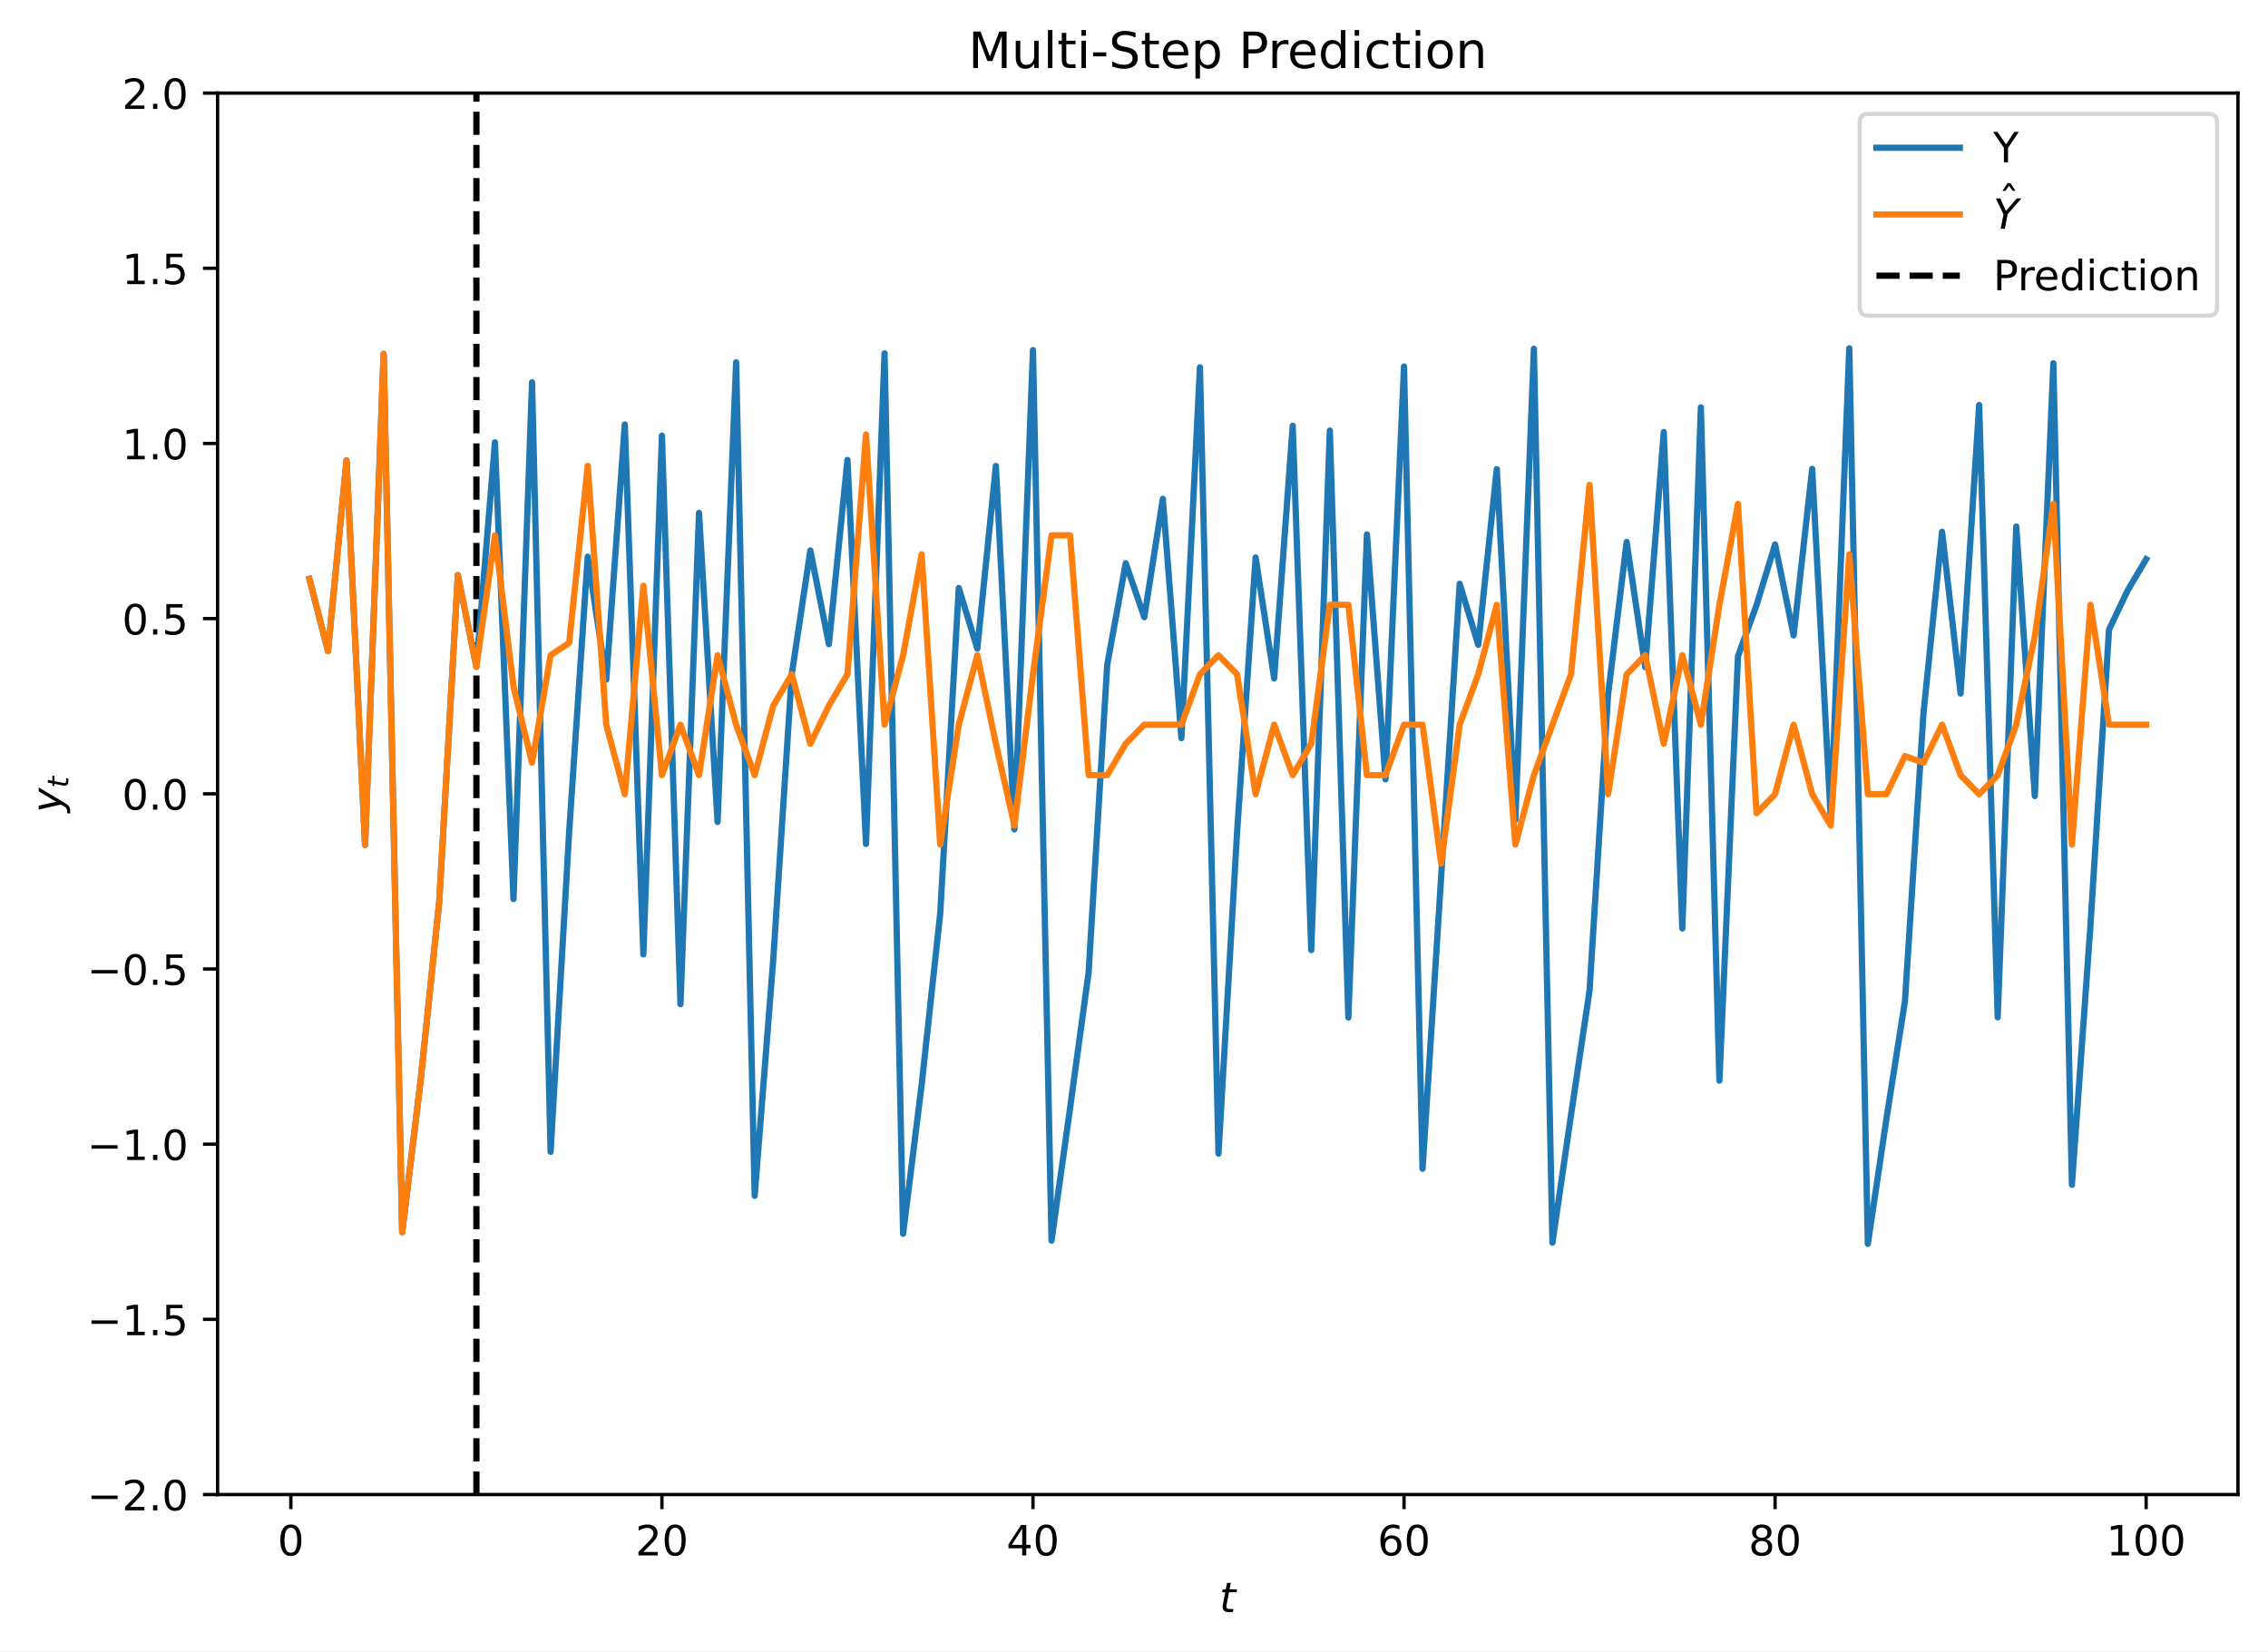
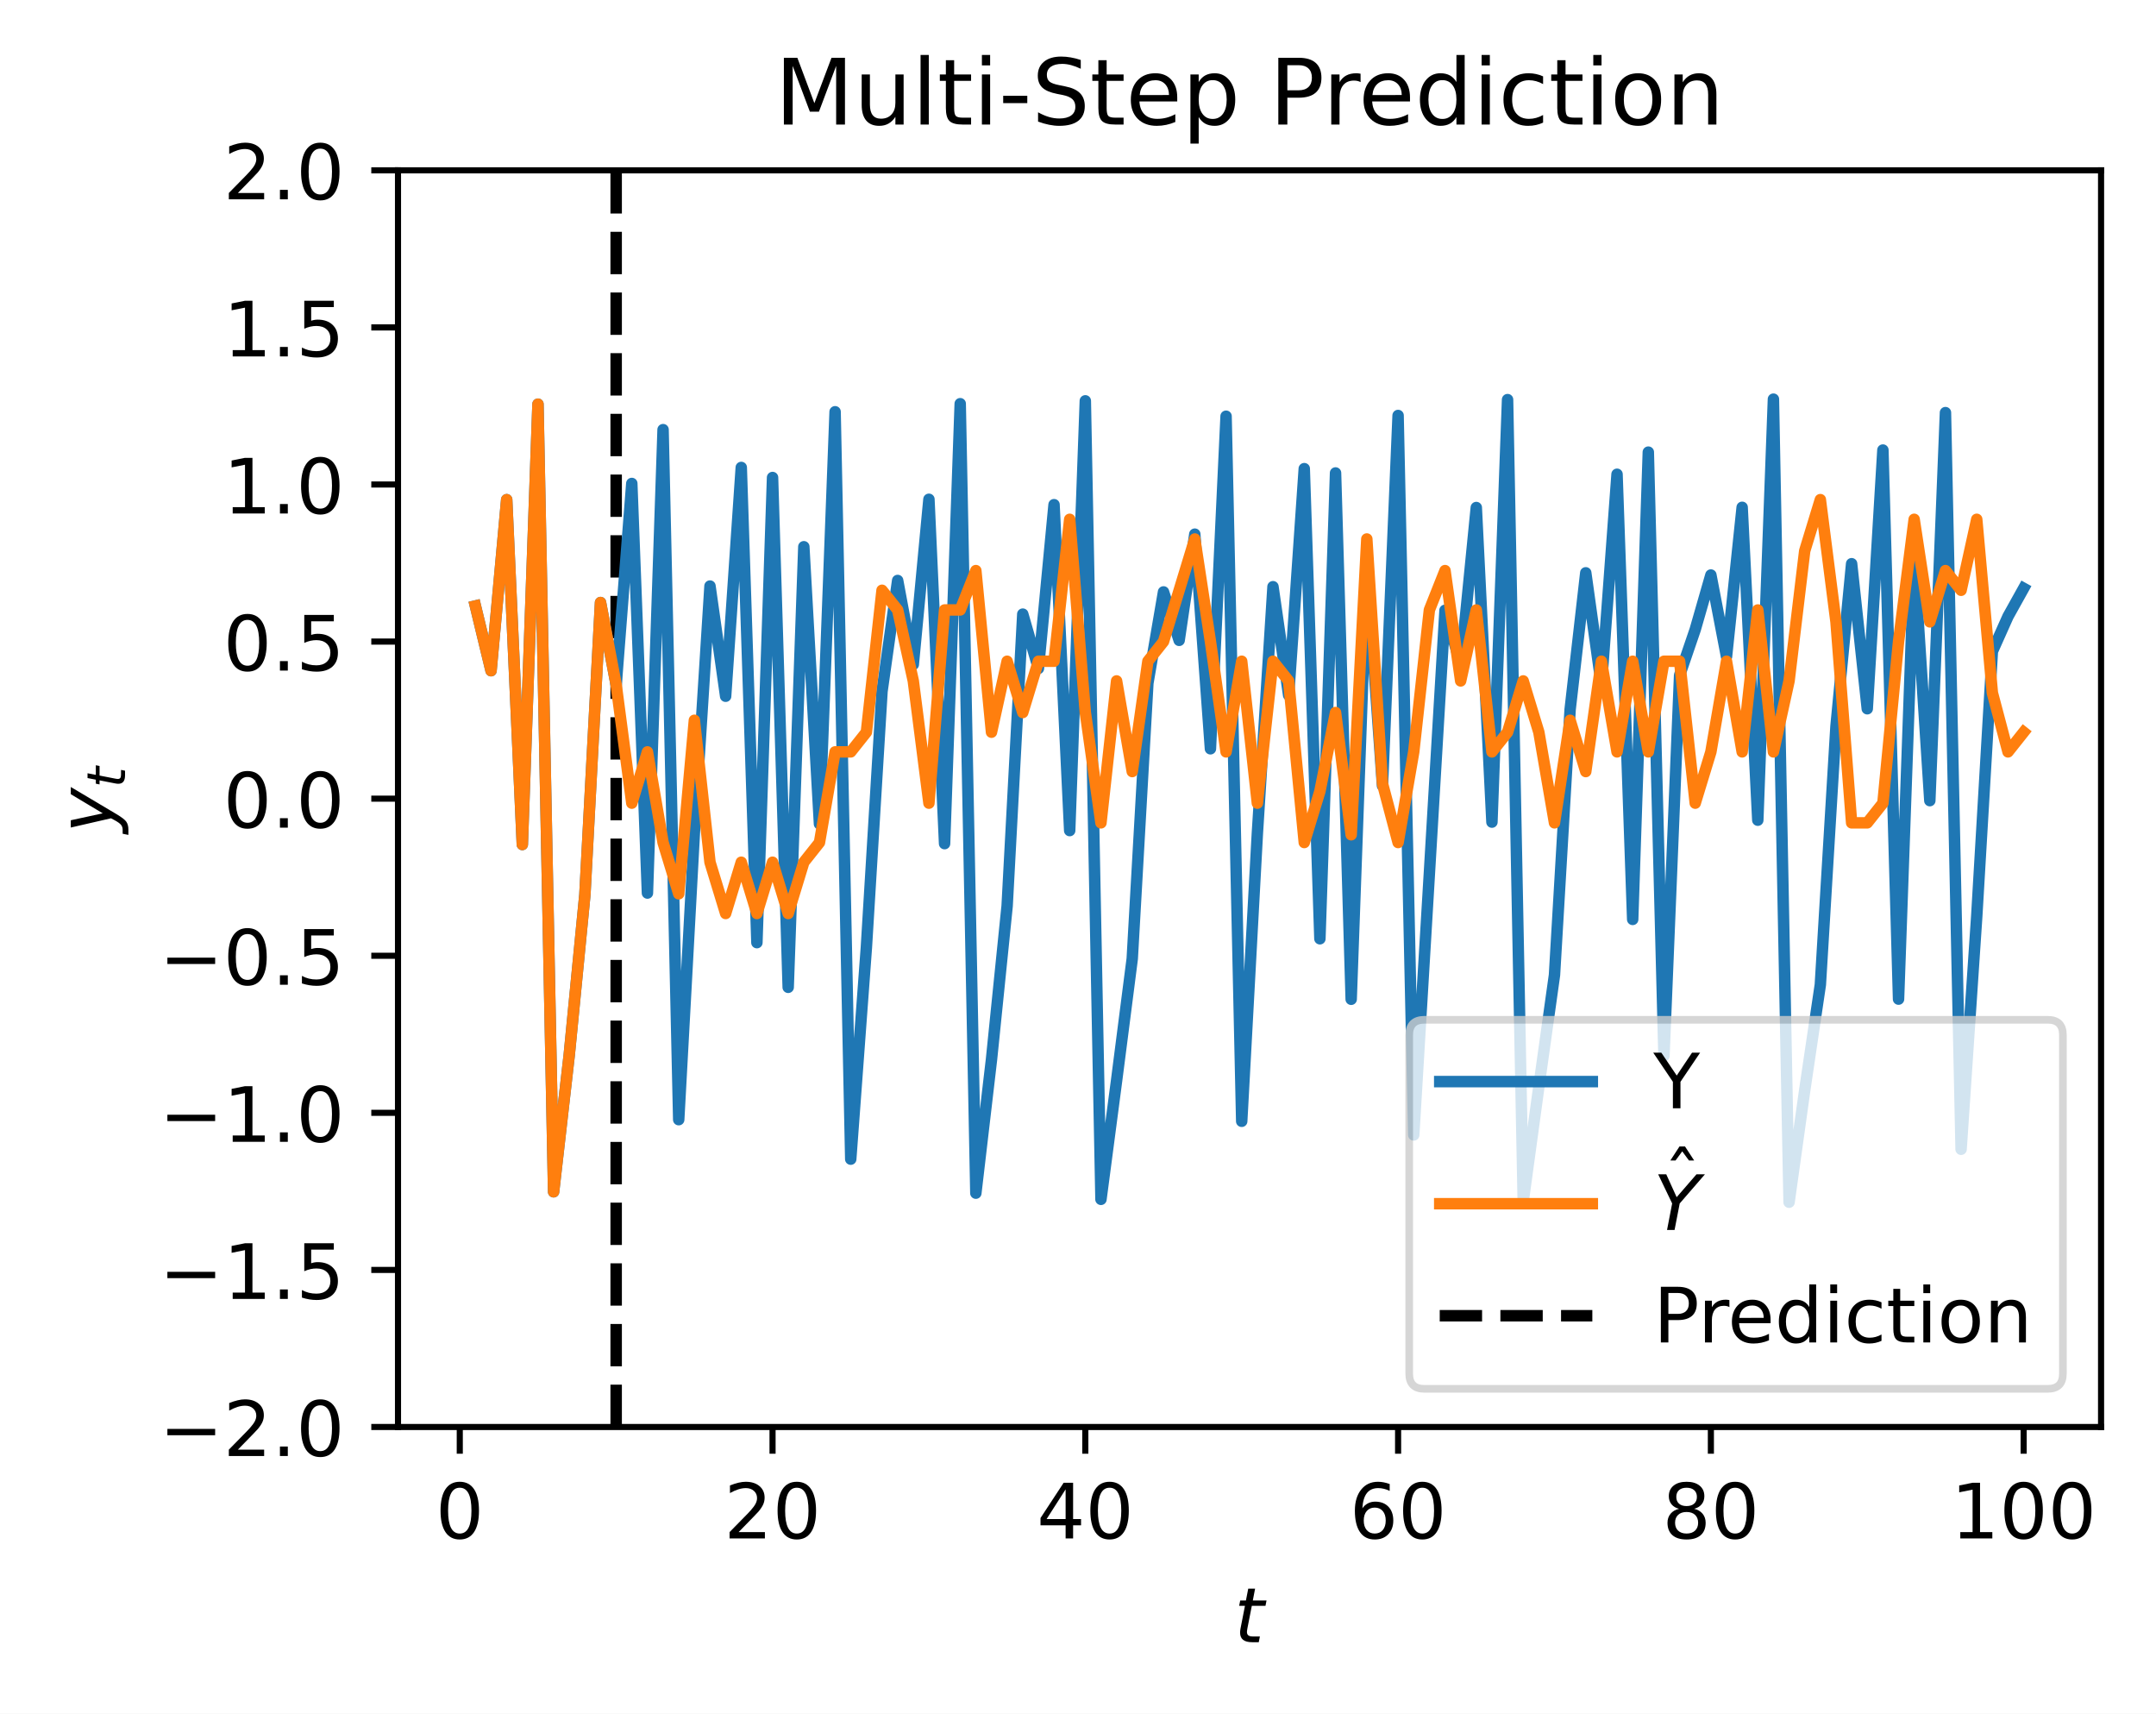
- <svg xmlns="http://www.w3.org/2000/svg" xmlns:xlink="http://www.w3.org/1999/xlink" height="395.841pt" version="1.1" viewBox="0 0 543.705 395.841" width="543.705pt">
+ <svg xmlns="http://www.w3.org/2000/svg" xmlns:xlink="http://www.w3.org/1999/xlink" height="224.531pt" version="1.1" viewBox="0 0 282.561 224.531" width="282.561pt">
  <defs>
    <style type="text/css">
*{stroke-linecap:butt;stroke-linejoin:round;}
  </style>
  </defs>
  <g id="figure_1">
    <g id="patch_1">
-       <path d="M 0 395.841  L 543.705 395.841  L 543.705 0  L 0 0  z " style="fill:#ffffff;" />
+       <path d="M 0 224.531  L 282.561 224.531  L 282.561 0  L 0 0  z " style="fill:#ffffff;" />
    </g>
    <g id="axes_1">
      <g id="patch_2">
-         <path d="M 52.161 358.285  L 536.505 358.285  L 536.505 22.318  L 52.161 22.318  z " style="fill:#ffffff;" />
+         <path d="M 52.161 186.975  L 275.361 186.975  L 275.361 22.318  L 52.161 22.318  z " style="fill:#ffffff;" />
      </g>
      <g id="matplotlib.axis_1">
        <g id="xtick_1">
          <g id="line2d_1">
            <defs>
-               <path d="M 0 0  L 0 3.5  " id="m7bd4a4cc10" style="stroke:#000000;stroke-width:0.8;" />
-             </defs>
-             <g>
-               <use style="stroke:#000000;stroke-width:0.8;" x="69.729" xlink:href="#m7bd4a4cc10" y="358.285" />
+               <path d="M 0 0  L 0 3.5  " id="m11c4d75efc" style="stroke:#000000;stroke-width:0.8;" />
+             </defs>
+             <g>
+               <use style="stroke:#000000;stroke-width:0.8;" x="60.257" xlink:href="#m11c4d75efc" y="186.975" />
            </g>
          </g>
          <g id="text_1">
            <defs>
              <path d="M 31.781 66.406  Q 24.172 66.406 20.328 58.906  Q 16.5 51.422 16.5 36.375  Q 16.5 21.391 20.328 13.891  Q 24.172 6.391 31.781 6.391  Q 39.453 6.391 43.281 13.891  Q 47.125 21.391 47.125 36.375  Q 47.125 51.422 43.281 58.906  Q 39.453 66.406 31.781 66.406  z M 31.781 74.219  Q 44.047 74.219 50.516 64.516  Q 56.984 54.828 56.984 36.375  Q 56.984 17.969 50.516 8.266  Q 44.047 -1.422 31.781 -1.422  Q 19.531 -1.422 13.062 8.266  Q 6.594 17.969 6.594 36.375  Q 6.594 54.828 13.062 64.516  Q 19.531 74.219 31.781 74.219  z " id="DejaVuSans-48" />
            </defs>
-             <g transform="translate(66.54772 372.883)scale(0.1 -0.1)">
+             <g transform="translate(57.07556 201.5734)scale(0.1 -0.1)">
              <use xlink:href="#DejaVuSans-48" />
            </g>
          </g>
        </g>
        <g id="xtick_2">
          <g id="line2d_2">
            <g>
-               <use style="stroke:#000000;stroke-width:0.8;" x="158.681" xlink:href="#m7bd4a4cc10" y="358.285" />
+               <use style="stroke:#000000;stroke-width:0.8;" x="101.249" xlink:href="#m11c4d75efc" y="186.975" />
            </g>
          </g>
          <g id="text_2">
            <defs>
              <path d="M 19.188 8.297  L 53.609 8.297  L 53.609 0  L 7.328 0  L 7.328 8.297  Q 12.938 14.109 22.625 23.891  Q 32.328 33.688 34.812 36.531  Q 39.547 41.844 41.422 45.531  Q 43.312 49.219 43.312 52.781  Q 43.312 58.594 39.234 62.25  Q 35.156 65.922 28.609 65.922  Q 23.969 65.922 18.812 64.312  Q 13.672 62.703 7.812 59.422  L 7.812 69.391  Q 13.766 71.781 18.938 73  Q 24.125 74.219 28.422 74.219  Q 39.75 74.219 46.484 68.547  Q 53.219 62.891 53.219 53.422  Q 53.219 48.922 51.531 44.891  Q 49.859 40.875 45.406 35.406  Q 44.188 33.984 37.641 27.219  Q 31.109 20.453 19.188 8.297  z " id="DejaVuSans-50" />
            </defs>
-             <g transform="translate(152.3185 372.883)scale(0.1 -0.1)">
+             <g transform="translate(94.88604 201.5734)scale(0.1 -0.1)">
              <use xlink:href="#DejaVuSans-50" />
              <use x="63.623" xlink:href="#DejaVuSans-48" />
            </g>
          </g>
        </g>
        <g id="xtick_3">
          <g id="line2d_3">
            <g>
-               <use style="stroke:#000000;stroke-width:0.8;" x="247.633" xlink:href="#m7bd4a4cc10" y="358.285" />
+               <use style="stroke:#000000;stroke-width:0.8;" x="142.24" xlink:href="#m11c4d75efc" y="186.975" />
            </g>
          </g>
          <g id="text_3">
            <defs>
              <path d="M 37.797 64.312  L 12.891 25.391  L 37.797 25.391  z M 35.203 72.906  L 47.609 72.906  L 47.609 25.391  L 58.016 25.391  L 58.016 17.188  L 47.609 17.188  L 47.609 0  L 37.797 0  L 37.797 17.188  L 4.891 17.188  L 4.891 26.703  z " id="DejaVuSans-52" />
            </defs>
-             <g transform="translate(241.2706 372.883)scale(0.1 -0.1)">
+             <g transform="translate(135.8778 201.5734)scale(0.1 -0.1)">
              <use xlink:href="#DejaVuSans-52" />
              <use x="63.623" xlink:href="#DejaVuSans-48" />
            </g>
          </g>
        </g>
        <g id="xtick_4">
          <g id="line2d_4">
            <g>
-               <use style="stroke:#000000;stroke-width:0.8;" x="336.585" xlink:href="#m7bd4a4cc10" y="358.285" />
+               <use style="stroke:#000000;stroke-width:0.8;" x="183.232" xlink:href="#m11c4d75efc" y="186.975" />
            </g>
          </g>
          <g id="text_4">
            <defs>
              <path d="M 33.016 40.375  Q 26.375 40.375 22.484 35.828  Q 18.609 31.297 18.609 23.391  Q 18.609 15.531 22.484 10.953  Q 26.375 6.391 33.016 6.391  Q 39.656 6.391 43.531 10.953  Q 47.406 15.531 47.406 23.391  Q 47.406 31.297 43.531 35.828  Q 39.656 40.375 33.016 40.375  z M 52.594 71.297  L 52.594 62.312  Q 48.875 64.062 45.094 64.984  Q 41.312 65.922 37.594 65.922  Q 27.828 65.922 22.672 59.328  Q 17.531 52.734 16.797 39.406  Q 19.672 43.656 24.016 45.922  Q 28.375 48.188 33.594 48.188  Q 44.578 48.188 50.953 41.516  Q 57.328 34.859 57.328 23.391  Q 57.328 12.156 50.688 5.359  Q 44.047 -1.422 33.016 -1.422  Q 20.359 -1.422 13.672 8.266  Q 6.984 17.969 6.984 36.375  Q 6.984 53.656 15.188 63.938  Q 23.391 74.219 37.203 74.219  Q 40.922 74.219 44.703 73.484  Q 48.484 72.75 52.594 71.297  z " id="DejaVuSans-54" />
            </defs>
-             <g transform="translate(330.2227 372.883)scale(0.1 -0.1)">
+             <g transform="translate(176.8695 201.5734)scale(0.1 -0.1)">
              <use xlink:href="#DejaVuSans-54" />
              <use x="63.623" xlink:href="#DejaVuSans-48" />
            </g>
          </g>
        </g>
        <g id="xtick_5">
          <g id="line2d_5">
            <g>
-               <use style="stroke:#000000;stroke-width:0.8;" x="425.537" xlink:href="#m7bd4a4cc10" y="358.285" />
+               <use style="stroke:#000000;stroke-width:0.8;" x="224.224" xlink:href="#m11c4d75efc" y="186.975" />
            </g>
          </g>
          <g id="text_5">
            <defs>
              <path d="M 31.781 34.625  Q 24.75 34.625 20.719 30.859  Q 16.703 27.094 16.703 20.516  Q 16.703 13.922 20.719 10.156  Q 24.75 6.391 31.781 6.391  Q 38.812 6.391 42.859 10.172  Q 46.922 13.969 46.922 20.516  Q 46.922 27.094 42.891 30.859  Q 38.875 34.625 31.781 34.625  z M 21.922 38.812  Q 15.578 40.375 12.031 44.719  Q 8.5 49.078 8.5 55.328  Q 8.5 64.062 14.719 69.141  Q 20.953 74.219 31.781 74.219  Q 42.672 74.219 48.875 69.141  Q 55.078 64.062 55.078 55.328  Q 55.078 49.078 51.531 44.719  Q 48 40.375 41.703 38.812  Q 48.828 37.156 52.797 32.312  Q 56.781 27.484 56.781 20.516  Q 56.781 9.906 50.312 4.234  Q 43.844 -1.422 31.781 -1.422  Q 19.734 -1.422 13.25 4.234  Q 6.781 9.906 6.781 20.516  Q 6.781 27.484 10.781 32.312  Q 14.797 37.156 21.922 38.812  z M 18.312 54.391  Q 18.312 48.734 21.844 45.562  Q 25.391 42.391 31.781 42.391  Q 38.141 42.391 41.719 45.562  Q 45.312 48.734 45.312 54.391  Q 45.312 60.062 41.719 63.234  Q 38.141 66.406 31.781 66.406  Q 25.391 66.406 21.844 63.234  Q 18.312 60.062 18.312 54.391  z " id="DejaVuSans-56" />
            </defs>
-             <g transform="translate(419.1747 372.883)scale(0.1 -0.1)">
+             <g transform="translate(217.8612 201.5734)scale(0.1 -0.1)">
              <use xlink:href="#DejaVuSans-56" />
              <use x="63.623" xlink:href="#DejaVuSans-48" />
            </g>
          </g>
        </g>
        <g id="xtick_6">
          <g id="line2d_6">
            <g>
-               <use style="stroke:#000000;stroke-width:0.8;" x="514.489" xlink:href="#m7bd4a4cc10" y="358.285" />
+               <use style="stroke:#000000;stroke-width:0.8;" x="265.215" xlink:href="#m11c4d75efc" y="186.975" />
            </g>
          </g>
          <g id="text_6">
            <defs>
              <path d="M 12.406 8.297  L 28.516 8.297  L 28.516 63.922  L 10.984 60.406  L 10.984 69.391  L 28.422 72.906  L 38.281 72.906  L 38.281 8.297  L 54.391 8.297  L 54.391 0  L 12.406 0  z " id="DejaVuSans-49" />
            </defs>
-             <g transform="translate(504.9456 372.883)scale(0.1 -0.1)">
+             <g transform="translate(255.6717 201.5734)scale(0.1 -0.1)">
              <use xlink:href="#DejaVuSans-49" />
              <use x="63.623" xlink:href="#DejaVuSans-48" />
              <use x="127.246" xlink:href="#DejaVuSans-48" />
            </g>
          </g>
        </g>
        <g id="text_7">
          <defs>
            <path d="M 42.281 54.688  L 40.922 47.703  L 23 47.703  L 17.188 18.016  Q 16.891 16.359 16.75 15.234  Q 16.609 14.109 16.609 13.484  Q 16.609 10.359 18.484 8.938  Q 20.359 7.516 24.516 7.516  L 33.594 7.516  L 32.078 0  L 23.484 0  Q 15.484 0 11.547 3.125  Q 7.625 6.25 7.625 12.594  Q 7.625 13.719 7.766 15.062  Q 7.906 16.406 8.203 18.016  L 14.016 47.703  L 6.391 47.703  L 7.812 54.688  L 15.281 54.688  L 18.312 70.219  L 27.297 70.219  L 24.312 54.688  z " id="DejaVuSans-Oblique-116" />
          </defs>
-           <g transform="translate(292.3329 386.5611)scale(0.1 -0.1)">
+           <g transform="translate(161.7609 215.2515)scale(0.1 -0.1)">
            <use transform="translate(0 0.78125)" xlink:href="#DejaVuSans-Oblique-116" />
          </g>
        </g>
      </g>
      <g id="matplotlib.axis_2">
        <g id="ytick_1">
          <g id="line2d_7">
            <defs>
-               <path d="M 0 0  L -3.5 0  " id="ma4a619a9c2" style="stroke:#000000;stroke-width:0.8;" />
-             </defs>
-             <g>
-               <use style="stroke:#000000;stroke-width:0.8;" x="52.161" xlink:href="#ma4a619a9c2" y="358.285" />
+               <path d="M 0 0  L -3.5 0  " id="m698e06a2aa" style="stroke:#000000;stroke-width:0.8;" />
+             </defs>
+             <g>
+               <use style="stroke:#000000;stroke-width:0.8;" x="52.161" xlink:href="#m698e06a2aa" y="186.975" />
            </g>
          </g>
          <g id="text_8">
            <defs>
              <path d="M 10.594 35.5  L 73.188 35.5  L 73.188 27.203  L 10.594 27.203  z " id="DejaVuSans-8722" />
              <path d="M 10.688 12.406  L 21 12.406  L 21 0  L 10.688 0  z " id="DejaVuSans-46" />
            </defs>
-             <g transform="translate(20.87813 362.0837)scale(0.1 -0.1)">
+             <g transform="translate(20.87813 190.7741)scale(0.1 -0.1)">
              <use xlink:href="#DejaVuSans-8722" />
              <use x="83.789" xlink:href="#DejaVuSans-50" />
              <use x="147.412" xlink:href="#DejaVuSans-46" />
              <use x="179.199" xlink:href="#DejaVuSans-48" />
            </g>
          </g>
        </g>
        <g id="ytick_2">
          <g id="line2d_8">
            <g>
-               <use style="stroke:#000000;stroke-width:0.8;" x="52.161" xlink:href="#ma4a619a9c2" y="316.289" />
+               <use style="stroke:#000000;stroke-width:0.8;" x="52.161" xlink:href="#m698e06a2aa" y="166.393" />
            </g>
          </g>
          <g id="text_9">
            <defs>
              <path d="M 10.797 72.906  L 49.516 72.906  L 49.516 64.594  L 19.828 64.594  L 19.828 46.734  Q 21.969 47.469 24.109 47.828  Q 26.266 48.188 28.422 48.188  Q 40.625 48.188 47.75 41.5  Q 54.891 34.812 54.891 23.391  Q 54.891 11.625 47.562 5.094  Q 40.234 -1.422 26.906 -1.422  Q 22.312 -1.422 17.547 -0.641  Q 12.797 0.141 7.719 1.703  L 7.719 11.625  Q 12.109 9.234 16.797 8.062  Q 21.484 6.891 26.703 6.891  Q 35.156 6.891 40.078 11.328  Q 45.016 15.766 45.016 23.391  Q 45.016 31 40.078 35.438  Q 35.156 39.891 26.703 39.891  Q 22.75 39.891 18.812 39.016  Q 14.891 38.141 10.797 36.281  z " id="DejaVuSans-53" />
            </defs>
-             <g transform="translate(20.87813 320.0879)scale(0.1 -0.1)">
+             <g transform="translate(20.87813 170.192)scale(0.1 -0.1)">
              <use xlink:href="#DejaVuSans-8722" />
              <use x="83.789" xlink:href="#DejaVuSans-49" />
              <use x="147.412" xlink:href="#DejaVuSans-46" />
              <use x="179.199" xlink:href="#DejaVuSans-53" />
            </g>
          </g>
        </g>
        <g id="ytick_3">
          <g id="line2d_9">
            <g>
-               <use style="stroke:#000000;stroke-width:0.8;" x="52.161" xlink:href="#ma4a619a9c2" y="274.293" />
+               <use style="stroke:#000000;stroke-width:0.8;" x="52.161" xlink:href="#m698e06a2aa" y="145.811" />
            </g>
          </g>
          <g id="text_10">
-             <g transform="translate(20.87813 278.0921)scale(0.1 -0.1)">
+             <g transform="translate(20.87813 149.6099)scale(0.1 -0.1)">
              <use xlink:href="#DejaVuSans-8722" />
              <use x="83.789" xlink:href="#DejaVuSans-49" />
              <use x="147.412" xlink:href="#DejaVuSans-46" />
              <use x="179.199" xlink:href="#DejaVuSans-48" />
            </g>
          </g>
        </g>
        <g id="ytick_4">
          <g id="line2d_10">
            <g>
-               <use style="stroke:#000000;stroke-width:0.8;" x="52.161" xlink:href="#ma4a619a9c2" y="232.297" />
+               <use style="stroke:#000000;stroke-width:0.8;" x="52.161" xlink:href="#m698e06a2aa" y="125.229" />
            </g>
          </g>
          <g id="text_11">
-             <g transform="translate(20.87813 236.0963)scale(0.1 -0.1)">
+             <g transform="translate(20.87813 129.0278)scale(0.1 -0.1)">
              <use xlink:href="#DejaVuSans-8722" />
              <use x="83.789" xlink:href="#DejaVuSans-48" />
              <use x="147.412" xlink:href="#DejaVuSans-46" />
              <use x="179.199" xlink:href="#DejaVuSans-53" />
            </g>
          </g>
        </g>
        <g id="ytick_5">
          <g id="line2d_11">
            <g>
-               <use style="stroke:#000000;stroke-width:0.8;" x="52.161" xlink:href="#ma4a619a9c2" y="190.301" />
+               <use style="stroke:#000000;stroke-width:0.8;" x="52.161" xlink:href="#m698e06a2aa" y="104.647" />
            </g>
          </g>
          <g id="text_12">
-             <g transform="translate(29.25781 194.1005)scale(0.1 -0.1)">
+             <g transform="translate(29.25781 108.4457)scale(0.1 -0.1)">
              <use xlink:href="#DejaVuSans-48" />
              <use x="63.623" xlink:href="#DejaVuSans-46" />
              <use x="95.41" xlink:href="#DejaVuSans-48" />
            </g>
          </g>
        </g>
        <g id="ytick_6">
          <g id="line2d_12">
            <g>
-               <use style="stroke:#000000;stroke-width:0.8;" x="52.161" xlink:href="#ma4a619a9c2" y="148.306" />
+               <use style="stroke:#000000;stroke-width:0.8;" x="52.161" xlink:href="#m698e06a2aa" y="84.064" />
            </g>
          </g>
          <g id="text_13">
-             <g transform="translate(29.25781 152.1047)scale(0.1 -0.1)">
+             <g transform="translate(29.25781 87.86364)scale(0.1 -0.1)">
              <use xlink:href="#DejaVuSans-48" />
              <use x="63.623" xlink:href="#DejaVuSans-46" />
              <use x="95.41" xlink:href="#DejaVuSans-53" />
            </g>
          </g>
        </g>
        <g id="ytick_7">
          <g id="line2d_13">
            <g>
-               <use style="stroke:#000000;stroke-width:0.8;" x="52.161" xlink:href="#ma4a619a9c2" y="106.31" />
+               <use style="stroke:#000000;stroke-width:0.8;" x="52.161" xlink:href="#m698e06a2aa" y="63.482" />
            </g>
          </g>
          <g id="text_14">
-             <g transform="translate(29.25781 110.1089)scale(0.1 -0.1)">
+             <g transform="translate(29.25781 67.28154)scale(0.1 -0.1)">
              <use xlink:href="#DejaVuSans-49" />
              <use x="63.623" xlink:href="#DejaVuSans-46" />
              <use x="95.41" xlink:href="#DejaVuSans-48" />
            </g>
          </g>
        </g>
        <g id="ytick_8">
          <g id="line2d_14">
            <g>
-               <use style="stroke:#000000;stroke-width:0.8;" x="52.161" xlink:href="#ma4a619a9c2" y="64.314" />
+               <use style="stroke:#000000;stroke-width:0.8;" x="52.161" xlink:href="#m698e06a2aa" y="42.9" />
            </g>
          </g>
          <g id="text_15">
-             <g transform="translate(29.25781 68.11314)scale(0.1 -0.1)">
+             <g transform="translate(29.25781 46.69944)scale(0.1 -0.1)">
              <use xlink:href="#DejaVuSans-49" />
              <use x="63.623" xlink:href="#DejaVuSans-46" />
              <use x="95.41" xlink:href="#DejaVuSans-53" />
            </g>
          </g>
        </g>
        <g id="ytick_9">
          <g id="line2d_15">
            <g>
-               <use style="stroke:#000000;stroke-width:0.8;" x="52.161" xlink:href="#ma4a619a9c2" y="22.318" />
+               <use style="stroke:#000000;stroke-width:0.8;" x="52.161" xlink:href="#m698e06a2aa" y="22.318" />
            </g>
          </g>
          <g id="text_16">
            <g transform="translate(29.25781 26.11734)scale(0.1 -0.1)">
              <use xlink:href="#DejaVuSans-50" />
              <use x="63.623" xlink:href="#DejaVuSans-46" />
              <use x="95.41" xlink:href="#DejaVuSans-48" />
            </g>
          </g>
        </g>
        <g id="text_17">
          <defs>
            <path d="M 24.812 -5.078  Q 18.562 -15.578 14.625 -18.188  Q 10.688 -20.797 4.594 -20.797  L -2.484 -20.797  L -0.984 -13.281  L 4.203 -13.281  Q 7.953 -13.281 10.594 -11.234  Q 13.234 -9.188 16.5 -3.219  L 19.281 2  L 7.172 54.688  L 16.703 54.688  L 25.781 12.797  L 50.875 54.688  L 60.297 54.688  z " id="DejaVuSans-Oblique-121" />
          </defs>
-           <g transform="translate(14.77812 194.8013)rotate(-90)scale(0.1 -0.1)">
+           <g transform="translate(14.77812 109.1465)rotate(-90)scale(0.1 -0.1)">
            <use transform="translate(0 0.3125)" xlink:href="#DejaVuSans-Oblique-121" />
            <use transform="translate(59.17969 -16.09375)scale(0.7)" xlink:href="#DejaVuSans-Oblique-116" />
          </g>
        </g>
      </g>
      <g id="LineCollection_1">
-         <path clip-path="url(#p25f7b3fab1)" d="M 114.205 358.285  L 114.205 22.318  " style="fill:none;stroke:#000000;stroke-dasharray:5.55,2.4;stroke-dashoffset:0;stroke-width:1.5;" />
+         <path clip-path="url(#p150cc8ac6f)" d="M 80.753 186.975  L 80.753 22.318  " style="fill:none;stroke:#000000;stroke-dasharray:5.55,2.4;stroke-dashoffset:0;stroke-width:1.5;" />
      </g>
      <g id="line2d_16">
-         <path clip-path="url(#p25f7b3fab1)" d="M 74.177 138.793  L 78.624 156.092  L 83.072 110.363  L 87.519 202.559  L 91.967 84.833  L 96.415 295.399  L 100.862 258.781  L 105.31 216.004  L 109.757 137.865  L 114.205 159.851  L 118.653 106.034  L 123.1 215.536  L 127.548 91.643  L 131.995 276.119  L 136.443 199.47  L 140.891 133.456  L 145.338 162.922  L 149.786 101.752  L 154.233 228.793  L 158.681 104.441  L 163.129 240.736  L 167.576 122.951  L 172.024 197.05  L 176.471 86.864  L 180.919 286.675  L 185.367 230.091  L 189.814 161.612  L 194.262 131.966  L 198.709 154.425  L 203.157 110.264  L 207.605 202.325  L 212.052 84.708  L 216.5 295.768  L 220.947 260.036  L 225.395 219.007  L 229.843 140.965  L 234.29 155.493  L 238.738 111.705  L 243.185 198.835  L 247.633 83.944  L 252.081 297.418  L 256.528 265.655  L 260.976 233.092  L 265.424 159.436  L 269.871 135.026  L 274.319 147.977  L 278.766 119.586  L 283.214 176.966  L 287.662 88.059  L 292.109 276.552  L 296.557 199.634  L 301.004 133.637  L 305.452 162.63  L 309.9 102.074  L 314.347 227.756  L 318.795 103.225  L 323.242 243.93  L 327.69 128.125  L 332.138 186.836  L 336.585 87.857  L 341.033 280.201  L 345.48 210.29  L 349.928 139.94  L 354.376 154.582  L 358.823 112.468  L 363.271 196.571  L 367.718 83.615  L 372.166 297.909  L 376.614 267.314  L 381.061 237.452  L 385.509 166.47  L 389.956 129.921  L 394.404 159.93  L 398.852 103.571  L 403.299 222.579  L 407.747 97.657  L 412.194 259.058  L 416.642 157.316  L 421.09 145.073  L 425.537 130.511  L 429.985 152.329  L 434.432 112.407  L 438.88 196.054  L 443.328 83.493  L 447.775 298.188  L 452.223 268.28  L 456.67 240.03  L 461.118 170.923  L 465.566 127.488  L 470.013 166.262  L 474.461 97.098  L 478.908 243.893  L 483.356 126.221  L 487.804 190.832  L 492.251 87.09  L 496.699 284.028  L 501.146 221.773  L 505.594 150.937  L 510.042 141.579  L 514.489 134.069  " style="fill:none;stroke:#1f77b4;stroke-linecap:square;stroke-width:1.5;" />
+         <path clip-path="url(#p150cc8ac6f)" d="M 62.306 79.402  L 64.356 87.881  L 66.406 65.469  L 68.455 110.654  L 70.505 52.956  L 72.554 156.155  L 74.604 138.208  L 76.653 117.243  L 78.703 78.948  L 80.753 89.723  L 82.802 63.347  L 84.852 117.014  L 86.901 56.294  L 88.951 146.706  L 91.001 109.14  L 93.05 76.787  L 95.1 91.228  L 97.149 61.248  L 99.199 123.511  L 101.249 62.566  L 103.298 129.365  L 105.348 71.638  L 107.397 107.954  L 109.447 53.952  L 111.496 151.879  L 113.546 124.148  L 115.596 90.586  L 117.645 76.057  L 119.695 87.063  L 121.744 65.42  L 123.794 110.539  L 125.844 52.895  L 127.893 156.335  L 129.943 138.824  L 131.992 118.715  L 134.042 80.467  L 136.092 87.587  L 138.141 66.126  L 140.191 108.829  L 142.24 52.521  L 144.29 157.144  L 146.339 141.578  L 148.389 125.618  L 150.439 89.519  L 152.488 77.556  L 154.538 83.904  L 156.587 69.989  L 158.637 98.111  L 160.687 54.538  L 162.736 146.918  L 164.786 109.221  L 166.835 76.875  L 168.885 91.085  L 170.934 61.406  L 172.984 123.003  L 175.034 61.971  L 177.083 130.93  L 179.133 74.174  L 181.182 102.948  L 183.232 54.439  L 185.282 148.706  L 187.331 114.443  L 189.381 79.964  L 191.43 87.141  L 193.48 66.5  L 195.53 107.719  L 197.579 52.36  L 199.629 157.385  L 201.678 142.391  L 203.728 127.755  L 205.777 92.967  L 207.827 75.054  L 209.877 89.761  L 211.926 62.14  L 213.976 120.466  L 216.025 59.241  L 218.075 138.344  L 220.125 88.48  L 222.174 82.48  L 224.224 75.343  L 226.273 86.036  L 228.323 66.471  L 230.373 107.466  L 232.422 52.3  L 234.472 157.522  L 236.521 142.864  L 238.571 129.018  L 240.62 95.149  L 242.67 73.862  L 244.72 92.865  L 246.769 58.968  L 248.819 130.912  L 250.868 73.241  L 252.918 104.906  L 254.968 54.063  L 257.017 150.582  L 259.067 120.071  L 261.116 85.354  L 263.166 80.768  L 265.215 77.087  " style="fill:none;stroke:#1f77b4;stroke-linecap:square;stroke-width:1.5;" />
      </g>
      <g id="line2d_17">
-         <path clip-path="url(#p25f7b3fab1)" d="M 74.177 138.793  L 78.624 156.092  L 83.072 110.363  L 87.519 202.559  L 91.967 84.833  L 96.415 295.399  L 100.862 258.781  L 105.31 216.004  L 109.757 137.865  L 114.205 159.851  L 118.653 128.333  L 123.1 164.61  L 127.548 182.852  L 131.995 157.078  L 136.443 154.107  L 140.891 111.68  L 145.338 173.731  L 149.786 190.384  L 154.233 140.425  L 158.681 185.824  L 163.129 173.731  L 167.576 185.824  L 172.024 157.078  L 176.471 173.731  L 180.919 185.824  L 185.367 169.171  L 189.814 161.639  L 194.262 178.292  L 198.709 169.171  L 203.157 161.639  L 207.605 104.147  L 212.052 173.731  L 216.5 157.078  L 220.947 132.893  L 225.395 202.477  L 229.843 173.731  L 234.29 157.078  L 238.738 178.292  L 243.185 197.917  L 247.633 161.639  L 252.081 128.333  L 256.528 128.333  L 260.976 185.824  L 265.424 185.824  L 269.871 178.292  L 274.319 173.731  L 278.766 173.731  L 283.214 173.731  L 287.662 161.639  L 292.109 157.078  L 296.557 161.639  L 301.004 190.384  L 305.452 173.731  L 309.9 185.824  L 314.347 178.292  L 318.795 144.986  L 323.242 144.986  L 327.69 185.824  L 332.138 185.824  L 336.585 173.731  L 341.033 173.731  L 345.48 207.037  L 349.928 173.731  L 354.376 161.639  L 358.823 144.986  L 363.271 202.477  L 367.718 185.824  L 372.166 173.731  L 376.614 161.639  L 381.061 116.24  L 385.509 190.384  L 389.956 161.639  L 394.404 157.078  L 398.852 178.292  L 403.299 157.078  L 407.747 173.731  L 412.194 144.986  L 416.642 120.8  L 421.09 194.945  L 425.537 190.384  L 429.985 173.731  L 434.432 190.384  L 438.88 197.917  L 443.328 132.893  L 447.775 190.384  L 452.223 190.384  L 456.67 181.264  L 461.118 182.852  L 465.566 173.731  L 470.013 185.824  L 474.461 190.384  L 478.908 185.824  L 483.356 173.731  L 487.804 152.518  L 492.251 120.8  L 496.699 202.477  L 501.146 144.986  L 505.594 173.731  L 510.042 173.731  L 514.489 173.731  " style="fill:none;stroke:#ff7f0e;stroke-linecap:square;stroke-width:1.5;" />
+         <path clip-path="url(#p150cc8ac6f)" d="M 62.306 79.402  L 64.356 87.881  L 66.406 65.469  L 68.455 110.654  L 70.505 52.956  L 72.554 156.155  L 74.604 138.208  L 76.653 117.243  L 78.703 78.948  L 80.753 89.723  L 82.802 105.236  L 84.852 98.517  L 86.901 110.394  L 88.951 117.113  L 91.001 94.377  L 93.05 112.973  L 95.1 119.693  L 97.149 112.973  L 99.199 119.693  L 101.249 112.973  L 103.298 119.693  L 105.348 112.973  L 107.397 110.394  L 109.447 98.517  L 111.496 98.517  L 113.546 95.938  L 115.596 77.342  L 117.645 79.921  L 119.695 89.219  L 121.744 105.236  L 123.794 79.921  L 125.844 79.921  L 127.893 74.763  L 129.943 95.938  L 131.992 86.64  L 134.042 93.359  L 136.092 86.64  L 138.141 86.64  L 140.191 68.043  L 142.24 93.359  L 144.29 107.815  L 146.339 89.219  L 148.389 101.096  L 150.439 86.64  L 152.488 84.061  L 154.538 77.342  L 156.587 70.622  L 158.637 84.061  L 160.687 98.517  L 162.736 86.64  L 164.786 105.236  L 166.835 86.64  L 168.885 89.219  L 170.934 110.394  L 172.984 103.675  L 175.034 93.359  L 177.083 109.376  L 179.133 70.622  L 181.182 102.657  L 183.232 110.394  L 185.282 98.517  L 187.331 79.921  L 189.381 74.763  L 191.43 89.219  L 193.48 79.921  L 195.53 98.517  L 197.579 95.938  L 199.629 89.219  L 201.678 95.938  L 203.728 107.815  L 205.777 94.377  L 207.827 101.096  L 209.877 86.64  L 211.926 98.517  L 213.976 86.64  L 216.025 98.517  L 218.075 86.64  L 220.125 86.64  L 222.174 105.236  L 224.224 98.517  L 226.273 86.64  L 228.323 98.517  L 230.373 79.921  L 232.422 98.517  L 234.472 89.219  L 236.521 72.183  L 238.571 65.464  L 240.62 81.482  L 242.67 107.815  L 244.72 107.815  L 246.769 105.236  L 248.819 84.061  L 250.868 68.043  L 252.918 81.482  L 254.968 74.763  L 257.017 77.342  L 259.067 68.043  L 261.116 90.78  L 263.166 98.517  L 265.215 95.938  " style="fill:none;stroke:#ff7f0e;stroke-linecap:square;stroke-width:1.5;" />
      </g>
      <g id="patch_3">
-         <path d="M 52.161 358.285  L 52.161 22.318  " style="fill:none;stroke:#000000;stroke-linecap:square;stroke-linejoin:miter;stroke-width:0.8;" />
+         <path d="M 52.161 186.975  L 52.161 22.318  " style="fill:none;stroke:#000000;stroke-linecap:square;stroke-linejoin:miter;stroke-width:0.8;" />
      </g>
      <g id="patch_4">
-         <path d="M 536.505 358.285  L 536.505 22.318  " style="fill:none;stroke:#000000;stroke-linecap:square;stroke-linejoin:miter;stroke-width:0.8;" />
+         <path d="M 275.361 186.975  L 275.361 22.318  " style="fill:none;stroke:#000000;stroke-linecap:square;stroke-linejoin:miter;stroke-width:0.8;" />
      </g>
      <g id="patch_5">
-         <path d="M 52.161 358.285  L 536.505 358.285  " style="fill:none;stroke:#000000;stroke-linecap:square;stroke-linejoin:miter;stroke-width:0.8;" />
+         <path d="M 52.161 186.975  L 275.361 186.975  " style="fill:none;stroke:#000000;stroke-linecap:square;stroke-linejoin:miter;stroke-width:0.8;" />
      </g>
      <g id="patch_6">
-         <path d="M 52.161 22.318  L 536.505 22.318  " style="fill:none;stroke:#000000;stroke-linecap:square;stroke-linejoin:miter;stroke-width:0.8;" />
+         <path d="M 52.161 22.318  L 275.361 22.318  " style="fill:none;stroke:#000000;stroke-linecap:square;stroke-linejoin:miter;stroke-width:0.8;" />
      </g>
      <g id="text_18">
        <defs>
          <path d="M 9.812 72.906  L 24.516 72.906  L 43.109 23.297  L 61.812 72.906  L 76.516 72.906  L 76.516 0  L 66.891 0  L 66.891 64.016  L 48.094 14.016  L 38.188 14.016  L 19.391 64.016  L 19.391 0  L 9.812 0  z " id="DejaVuSans-77" />
          <path d="M 8.5 21.578  L 8.5 54.688  L 17.484 54.688  L 17.484 21.922  Q 17.484 14.156 20.5 10.266  Q 23.531 6.391 29.594 6.391  Q 36.859 6.391 41.078 11.031  Q 45.312 15.672 45.312 23.688  L 45.312 54.688  L 54.297 54.688  L 54.297 0  L 45.312 0  L 45.312 8.406  Q 42.047 3.422 37.719 1  Q 33.406 -1.422 27.688 -1.422  Q 18.266 -1.422 13.375 4.438  Q 8.5 10.297 8.5 21.578  z M 31.109 56  z " id="DejaVuSans-117" />
          <path d="M 9.422 75.984  L 18.406 75.984  L 18.406 0  L 9.422 0  z " id="DejaVuSans-108" />
          <path d="M 18.312 70.219  L 18.312 54.688  L 36.812 54.688  L 36.812 47.703  L 18.312 47.703  L 18.312 18.016  Q 18.312 11.328 20.141 9.422  Q 21.969 7.516 27.594 7.516  L 36.812 7.516  L 36.812 0  L 27.594 0  Q 17.188 0 13.234 3.875  Q 9.281 7.766 9.281 18.016  L 9.281 47.703  L 2.688 47.703  L 2.688 54.688  L 9.281 54.688  L 9.281 70.219  z " id="DejaVuSans-116" />
          <path d="M 9.422 54.688  L 18.406 54.688  L 18.406 0  L 9.422 0  z M 9.422 75.984  L 18.406 75.984  L 18.406 64.594  L 9.422 64.594  z " id="DejaVuSans-105" />
          <path d="M 4.891 31.391  L 31.203 31.391  L 31.203 23.391  L 4.891 23.391  z " id="DejaVuSans-45" />
          <path d="M 53.516 70.516  L 53.516 60.891  Q 47.906 63.578 42.922 64.891  Q 37.938 66.219 33.297 66.219  Q 25.25 66.219 20.875 63.094  Q 16.5 59.969 16.5 54.203  Q 16.5 49.359 19.406 46.891  Q 22.312 44.438 30.422 42.922  L 36.375 41.703  Q 47.406 39.594 52.656 34.297  Q 57.906 29 57.906 20.125  Q 57.906 9.516 50.797 4.047  Q 43.703 -1.422 29.984 -1.422  Q 24.812 -1.422 18.969 -0.25  Q 13.141 0.922 6.891 3.219  L 6.891 13.375  Q 12.891 10.016 18.656 8.297  Q 24.422 6.594 29.984 6.594  Q 38.422 6.594 43.016 9.906  Q 47.609 13.234 47.609 19.391  Q 47.609 24.75 44.312 27.781  Q 41.016 30.812 33.5 32.328  L 27.484 33.5  Q 16.453 35.688 11.516 40.375  Q 6.594 45.062 6.594 53.422  Q 6.594 63.094 13.406 68.656  Q 20.219 74.219 32.172 74.219  Q 37.312 74.219 42.625 73.281  Q 47.953 72.359 53.516 70.516  z " id="DejaVuSans-83" />
          <path d="M 56.203 29.594  L 56.203 25.203  L 14.891 25.203  Q 15.484 15.922 20.484 11.062  Q 25.484 6.203 34.422 6.203  Q 39.594 6.203 44.453 7.469  Q 49.312 8.734 54.109 11.281  L 54.109 2.781  Q 49.266 0.734 44.188 -0.344  Q 39.109 -1.422 33.891 -1.422  Q 20.797 -1.422 13.156 6.188  Q 5.516 13.812 5.516 26.812  Q 5.516 40.234 12.766 48.109  Q 20.016 56 32.328 56  Q 43.359 56 49.781 48.891  Q 56.203 41.797 56.203 29.594  z M 47.219 32.234  Q 47.125 39.594 43.094 43.984  Q 39.062 48.391 32.422 48.391  Q 24.906 48.391 20.391 44.141  Q 15.875 39.891 15.188 32.172  z " id="DejaVuSans-101" />
          <path d="M 18.109 8.203  L 18.109 -20.797  L 9.078 -20.797  L 9.078 54.688  L 18.109 54.688  L 18.109 46.391  Q 20.953 51.266 25.266 53.625  Q 29.594 56 35.594 56  Q 45.562 56 51.781 48.094  Q 58.016 40.188 58.016 27.297  Q 58.016 14.406 51.781 6.484  Q 45.562 -1.422 35.594 -1.422  Q 29.594 -1.422 25.266 0.953  Q 20.953 3.328 18.109 8.203  z M 48.688 27.297  Q 48.688 37.203 44.609 42.844  Q 40.531 48.484 33.406 48.484  Q 26.266 48.484 22.188 42.844  Q 18.109 37.203 18.109 27.297  Q 18.109 17.391 22.188 11.75  Q 26.266 6.109 33.406 6.109  Q 40.531 6.109 44.609 11.75  Q 48.688 17.391 48.688 27.297  z " id="DejaVuSans-112" />
          <path id="DejaVuSans-32" />
          <path d="M 19.672 64.797  L 19.672 37.406  L 32.078 37.406  Q 38.969 37.406 42.719 40.969  Q 46.484 44.531 46.484 51.125  Q 46.484 57.672 42.719 61.234  Q 38.969 64.797 32.078 64.797  z M 9.812 72.906  L 32.078 72.906  Q 44.344 72.906 50.609 67.359  Q 56.891 61.812 56.891 51.125  Q 56.891 40.328 50.609 34.812  Q 44.344 29.297 32.078 29.297  L 19.672 29.297  L 19.672 0  L 9.812 0  z " id="DejaVuSans-80" />
          <path d="M 41.109 46.297  Q 39.594 47.172 37.812 47.578  Q 36.031 48 33.891 48  Q 26.266 48 22.188 43.047  Q 18.109 38.094 18.109 28.812  L 18.109 0  L 9.078 0  L 9.078 54.688  L 18.109 54.688  L 18.109 46.188  Q 20.953 51.172 25.484 53.578  Q 30.031 56 36.531 56  Q 37.453 56 38.578 55.875  Q 39.703 55.766 41.062 55.516  z " id="DejaVuSans-114" />
          <path d="M 45.406 46.391  L 45.406 75.984  L 54.391 75.984  L 54.391 0  L 45.406 0  L 45.406 8.203  Q 42.578 3.328 38.25 0.953  Q 33.938 -1.422 27.875 -1.422  Q 17.969 -1.422 11.734 6.484  Q 5.516 14.406 5.516 27.297  Q 5.516 40.188 11.734 48.094  Q 17.969 56 27.875 56  Q 33.938 56 38.25 53.625  Q 42.578 51.266 45.406 46.391  z M 14.797 27.297  Q 14.797 17.391 18.875 11.75  Q 22.953 6.109 30.078 6.109  Q 37.203 6.109 41.297 11.75  Q 45.406 17.391 45.406 27.297  Q 45.406 37.203 41.297 42.844  Q 37.203 48.484 30.078 48.484  Q 22.953 48.484 18.875 42.844  Q 14.797 37.203 14.797 27.297  z " id="DejaVuSans-100" />
          <path d="M 48.781 52.594  L 48.781 44.188  Q 44.969 46.297 41.141 47.344  Q 37.312 48.391 33.406 48.391  Q 24.656 48.391 19.812 42.844  Q 14.984 37.312 14.984 27.297  Q 14.984 17.281 19.812 11.734  Q 24.656 6.203 33.406 6.203  Q 37.312 6.203 41.141 7.25  Q 44.969 8.297 48.781 10.406  L 48.781 2.094  Q 45.016 0.344 40.984 -0.531  Q 36.969 -1.422 32.422 -1.422  Q 20.062 -1.422 12.781 6.344  Q 5.516 14.109 5.516 27.297  Q 5.516 40.672 12.859 48.328  Q 20.219 56 33.016 56  Q 37.156 56 41.109 55.141  Q 45.062 54.297 48.781 52.594  z " id="DejaVuSans-99" />
          <path d="M 30.609 48.391  Q 23.391 48.391 19.188 42.75  Q 14.984 37.109 14.984 27.297  Q 14.984 17.484 19.156 11.844  Q 23.344 6.203 30.609 6.203  Q 37.797 6.203 41.984 11.859  Q 46.188 17.531 46.188 27.297  Q 46.188 37.016 41.984 42.703  Q 37.797 48.391 30.609 48.391  z M 30.609 56  Q 42.328 56 49.016 48.375  Q 55.719 40.766 55.719 27.297  Q 55.719 13.875 49.016 6.219  Q 42.328 -1.422 30.609 -1.422  Q 18.844 -1.422 12.172 6.219  Q 5.516 13.875 5.516 27.297  Q 5.516 40.766 12.172 48.375  Q 18.844 56 30.609 56  z " id="DejaVuSans-111" />
          <path d="M 54.891 33.016  L 54.891 0  L 45.906 0  L 45.906 32.719  Q 45.906 40.484 42.875 44.328  Q 39.844 48.188 33.797 48.188  Q 26.516 48.188 22.312 43.547  Q 18.109 38.922 18.109 30.906  L 18.109 0  L 9.078 0  L 9.078 54.688  L 18.109 54.688  L 18.109 46.188  Q 21.344 51.125 25.703 53.562  Q 30.078 56 35.797 56  Q 45.219 56 50.047 50.172  Q 54.891 44.344 54.891 33.016  z " id="DejaVuSans-110" />
        </defs>
-         <g transform="translate(232.1298 16.31812)scale(0.12 -0.12)">
+         <g transform="translate(101.5578 16.31812)scale(0.12 -0.12)">
          <use xlink:href="#DejaVuSans-77" />
          <use x="86.279" xlink:href="#DejaVuSans-117" />
          <use x="149.658" xlink:href="#DejaVuSans-108" />
          <use x="177.441" xlink:href="#DejaVuSans-116" />
          <use x="216.65" xlink:href="#DejaVuSans-105" />
          <use x="244.434" xlink:href="#DejaVuSans-45" />
          <use x="280.518" xlink:href="#DejaVuSans-83" />
          <use x="343.994" xlink:href="#DejaVuSans-116" />
          <use x="383.203" xlink:href="#DejaVuSans-101" />
          <use x="444.727" xlink:href="#DejaVuSans-112" />
          <use x="508.203" xlink:href="#DejaVuSans-32" />
          <use x="539.99" xlink:href="#DejaVuSans-80" />
          <use x="598.543" xlink:href="#DejaVuSans-114" />
          <use x="637.406" xlink:href="#DejaVuSans-101" />
          <use x="698.93" xlink:href="#DejaVuSans-100" />
          <use x="762.406" xlink:href="#DejaVuSans-105" />
          <use x="790.189" xlink:href="#DejaVuSans-99" />
          <use x="845.17" xlink:href="#DejaVuSans-116" />
          <use x="884.379" xlink:href="#DejaVuSans-105" />
          <use x="912.162" xlink:href="#DejaVuSans-111" />
          <use x="973.344" xlink:href="#DejaVuSans-110" />
        </g>
      </g>
      <g id="legend_1">
        <g id="patch_7">
-           <path d="M 447.832 75.674  L 529.505 75.674  Q 531.505 75.674 531.505 73.674  L 531.505 29.318  Q 531.505 27.318 529.505 27.318  L 447.832 27.318  Q 445.832 27.318 445.832 29.318  L 445.832 73.674  Q 445.832 75.674 447.832 75.674  z " style="fill:#ffffff;opacity:0.8;stroke:#cccccc;stroke-linejoin:miter;" />
+           <path d="M 186.688 181.975  L 268.361 181.975  Q 270.361 181.975 270.361 179.975  L 270.361 135.619  Q 270.361 133.619 268.361 133.619  L 186.688 133.619  Q 184.688 133.619 184.688 135.619  L 184.688 179.975  Q 184.688 181.975 186.688 181.975  z " style="fill:#ffffff;opacity:0.8;stroke:#cccccc;stroke-linejoin:miter;" />
        </g>
        <g id="line2d_18">
-           <path d="M 449.832 35.417  L 469.832 35.417  " style="fill:none;stroke:#1f77b4;stroke-linecap:square;stroke-width:1.5;" />
+           <path d="M 188.688 141.717  L 208.688 141.717  " style="fill:none;stroke:#1f77b4;stroke-linecap:square;stroke-width:1.5;" />
        </g>
        <g id="line2d_19" />
        <g id="text_19">
          <defs>
            <path d="M -0.203 72.906  L 10.406 72.906  L 30.609 42.922  L 50.688 72.906  L 61.281 72.906  L 35.5 34.719  L 35.5 0  L 25.594 0  L 25.594 34.719  z " id="DejaVuSans-89" />
          </defs>
-           <g transform="translate(477.8315 38.91656)scale(0.1 -0.1)">
+           <g transform="translate(216.6875 145.2171)scale(0.1 -0.1)">
            <use xlink:href="#DejaVuSans-89" />
          </g>
        </g>
        <g id="line2d_20">
-           <path d="M 449.832 51.417  L 469.832 51.417  " style="fill:none;stroke:#ff7f0e;stroke-linecap:square;stroke-width:1.5;" />
+           <path d="M 188.688 157.717  L 208.688 157.717  " style="fill:none;stroke:#ff7f0e;stroke-linecap:square;stroke-width:1.5;" />
        </g>
        <g id="line2d_21" />
        <g id="text_20">
          <defs>
            <path d="M -28.609 79.984  L -21.391 79.984  L -9.422 61.625  L -16.219 61.625  L -25 73.578  L -33.797 61.625  L -40.578 61.625  z M -25 56  z " id="DejaVuSans-770" />
            <path d="M 6.297 72.906  L 16.891 72.906  L 30.516 42.922  L 56.5 72.906  L 67.578 72.906  L 34.516 34.719  L 27.781 0  L 17.922 0  L 24.609 34.719  z " id="DejaVuSans-Oblique-89" />
          </defs>
-           <g transform="translate(477.8315 54.91656)scale(0.1 -0.1)">
+           <g transform="translate(216.6875 161.2171)scale(0.1 -0.1)">
            <use transform="translate(62.84912 30.01562)" xlink:href="#DejaVuSans-770" />
            <use transform="translate(0 0.609375)" xlink:href="#DejaVuSans-Oblique-89" />
          </g>
        </g>
        <g id="line2d_22">
-           <path d="M 449.832 66.095  L 469.832 66.095  " style="fill:none;stroke:#000000;stroke-dasharray:5.55,2.4;stroke-dashoffset:0;stroke-width:1.5;" />
+           <path d="M 188.688 172.395  L 208.688 172.395  " style="fill:none;stroke:#000000;stroke-dasharray:5.55,2.4;stroke-dashoffset:0;stroke-width:1.5;" />
        </g>
        <g id="text_21">
-           <g transform="translate(477.8315 69.59469)scale(0.1 -0.1)">
+           <g transform="translate(216.6875 175.8952)scale(0.1 -0.1)">
            <use xlink:href="#DejaVuSans-80" />
            <use x="58.553" xlink:href="#DejaVuSans-114" />
            <use x="97.416" xlink:href="#DejaVuSans-101" />
            <use x="158.939" xlink:href="#DejaVuSans-100" />
            <use x="222.416" xlink:href="#DejaVuSans-105" />
            <use x="250.199" xlink:href="#DejaVuSans-99" />
            <use x="305.18" xlink:href="#DejaVuSans-116" />
            <use x="344.389" xlink:href="#DejaVuSans-105" />
            <use x="372.172" xlink:href="#DejaVuSans-111" />
            <use x="433.354" xlink:href="#DejaVuSans-110" />
          </g>
        </g>
      </g>
    </g>
  </g>
  <defs>
-     <clipPath id="p25f7b3fab1">
-       <rect height="335.966" width="484.344" x="52.161" y="22.318" />
+     <clipPath id="p150cc8ac6f">
+       <rect height="164.657" width="223.2" x="52.161" y="22.318" />
    </clipPath>
  </defs>
</svg>
